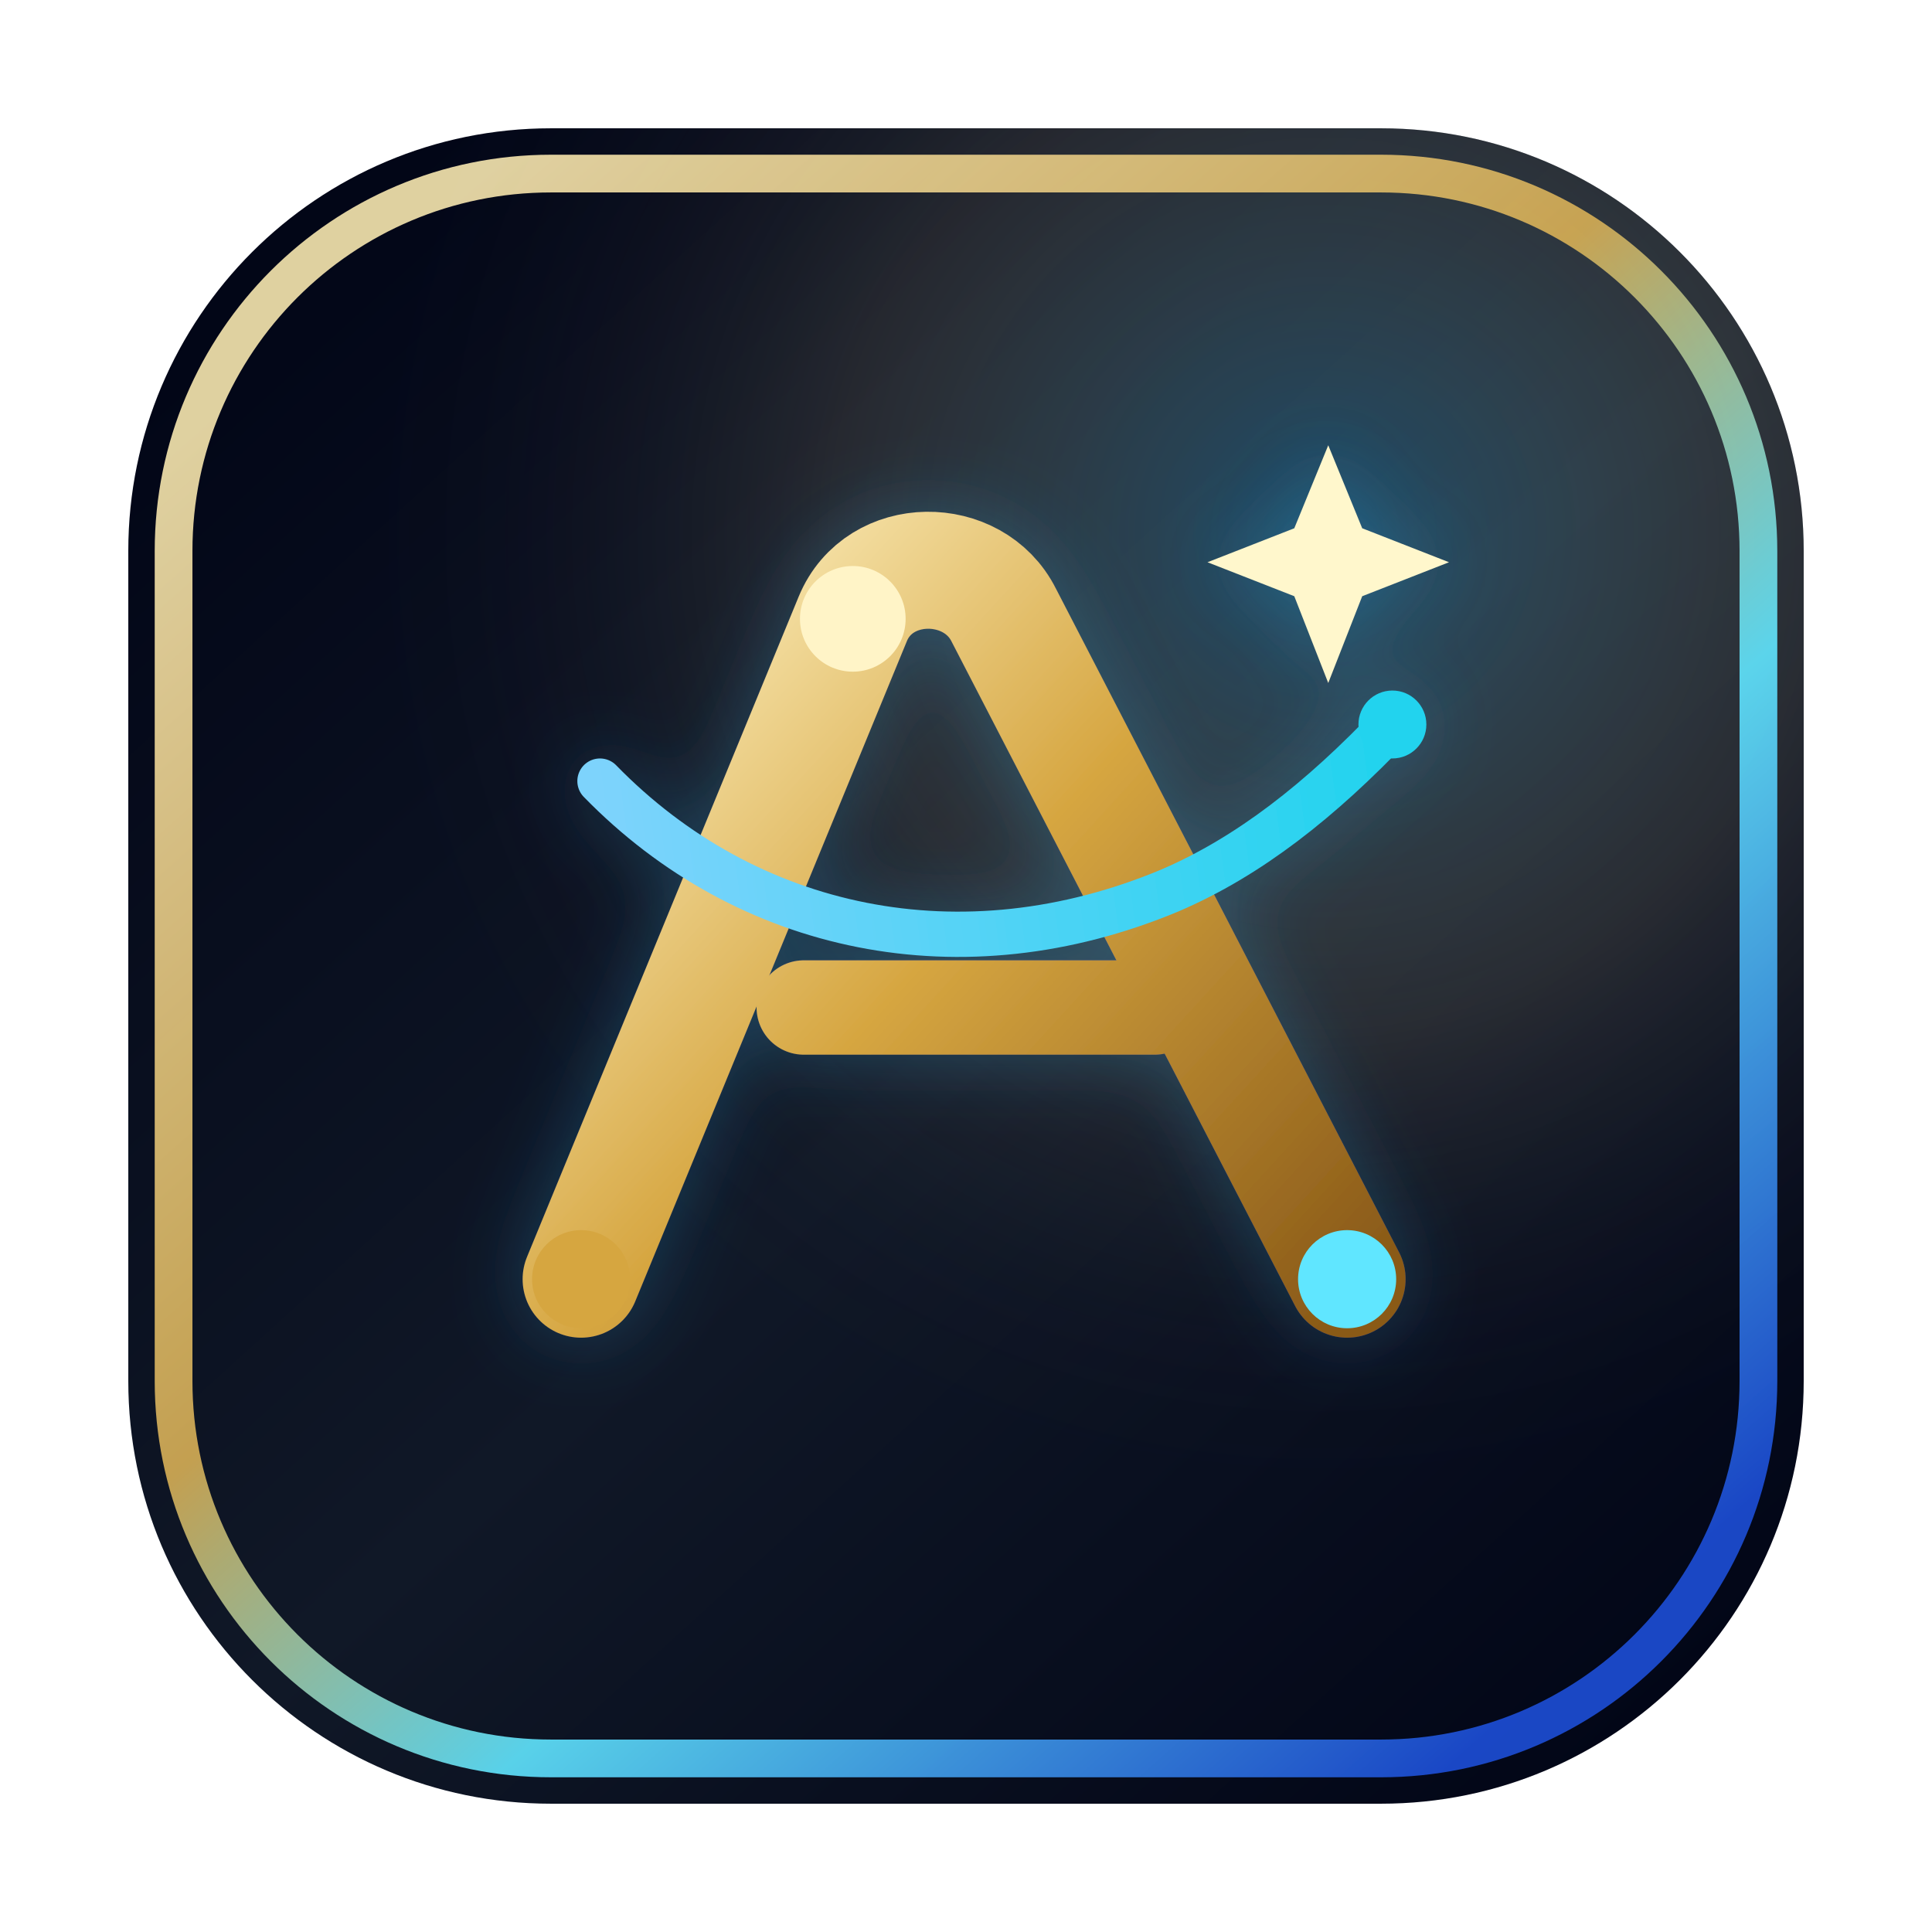
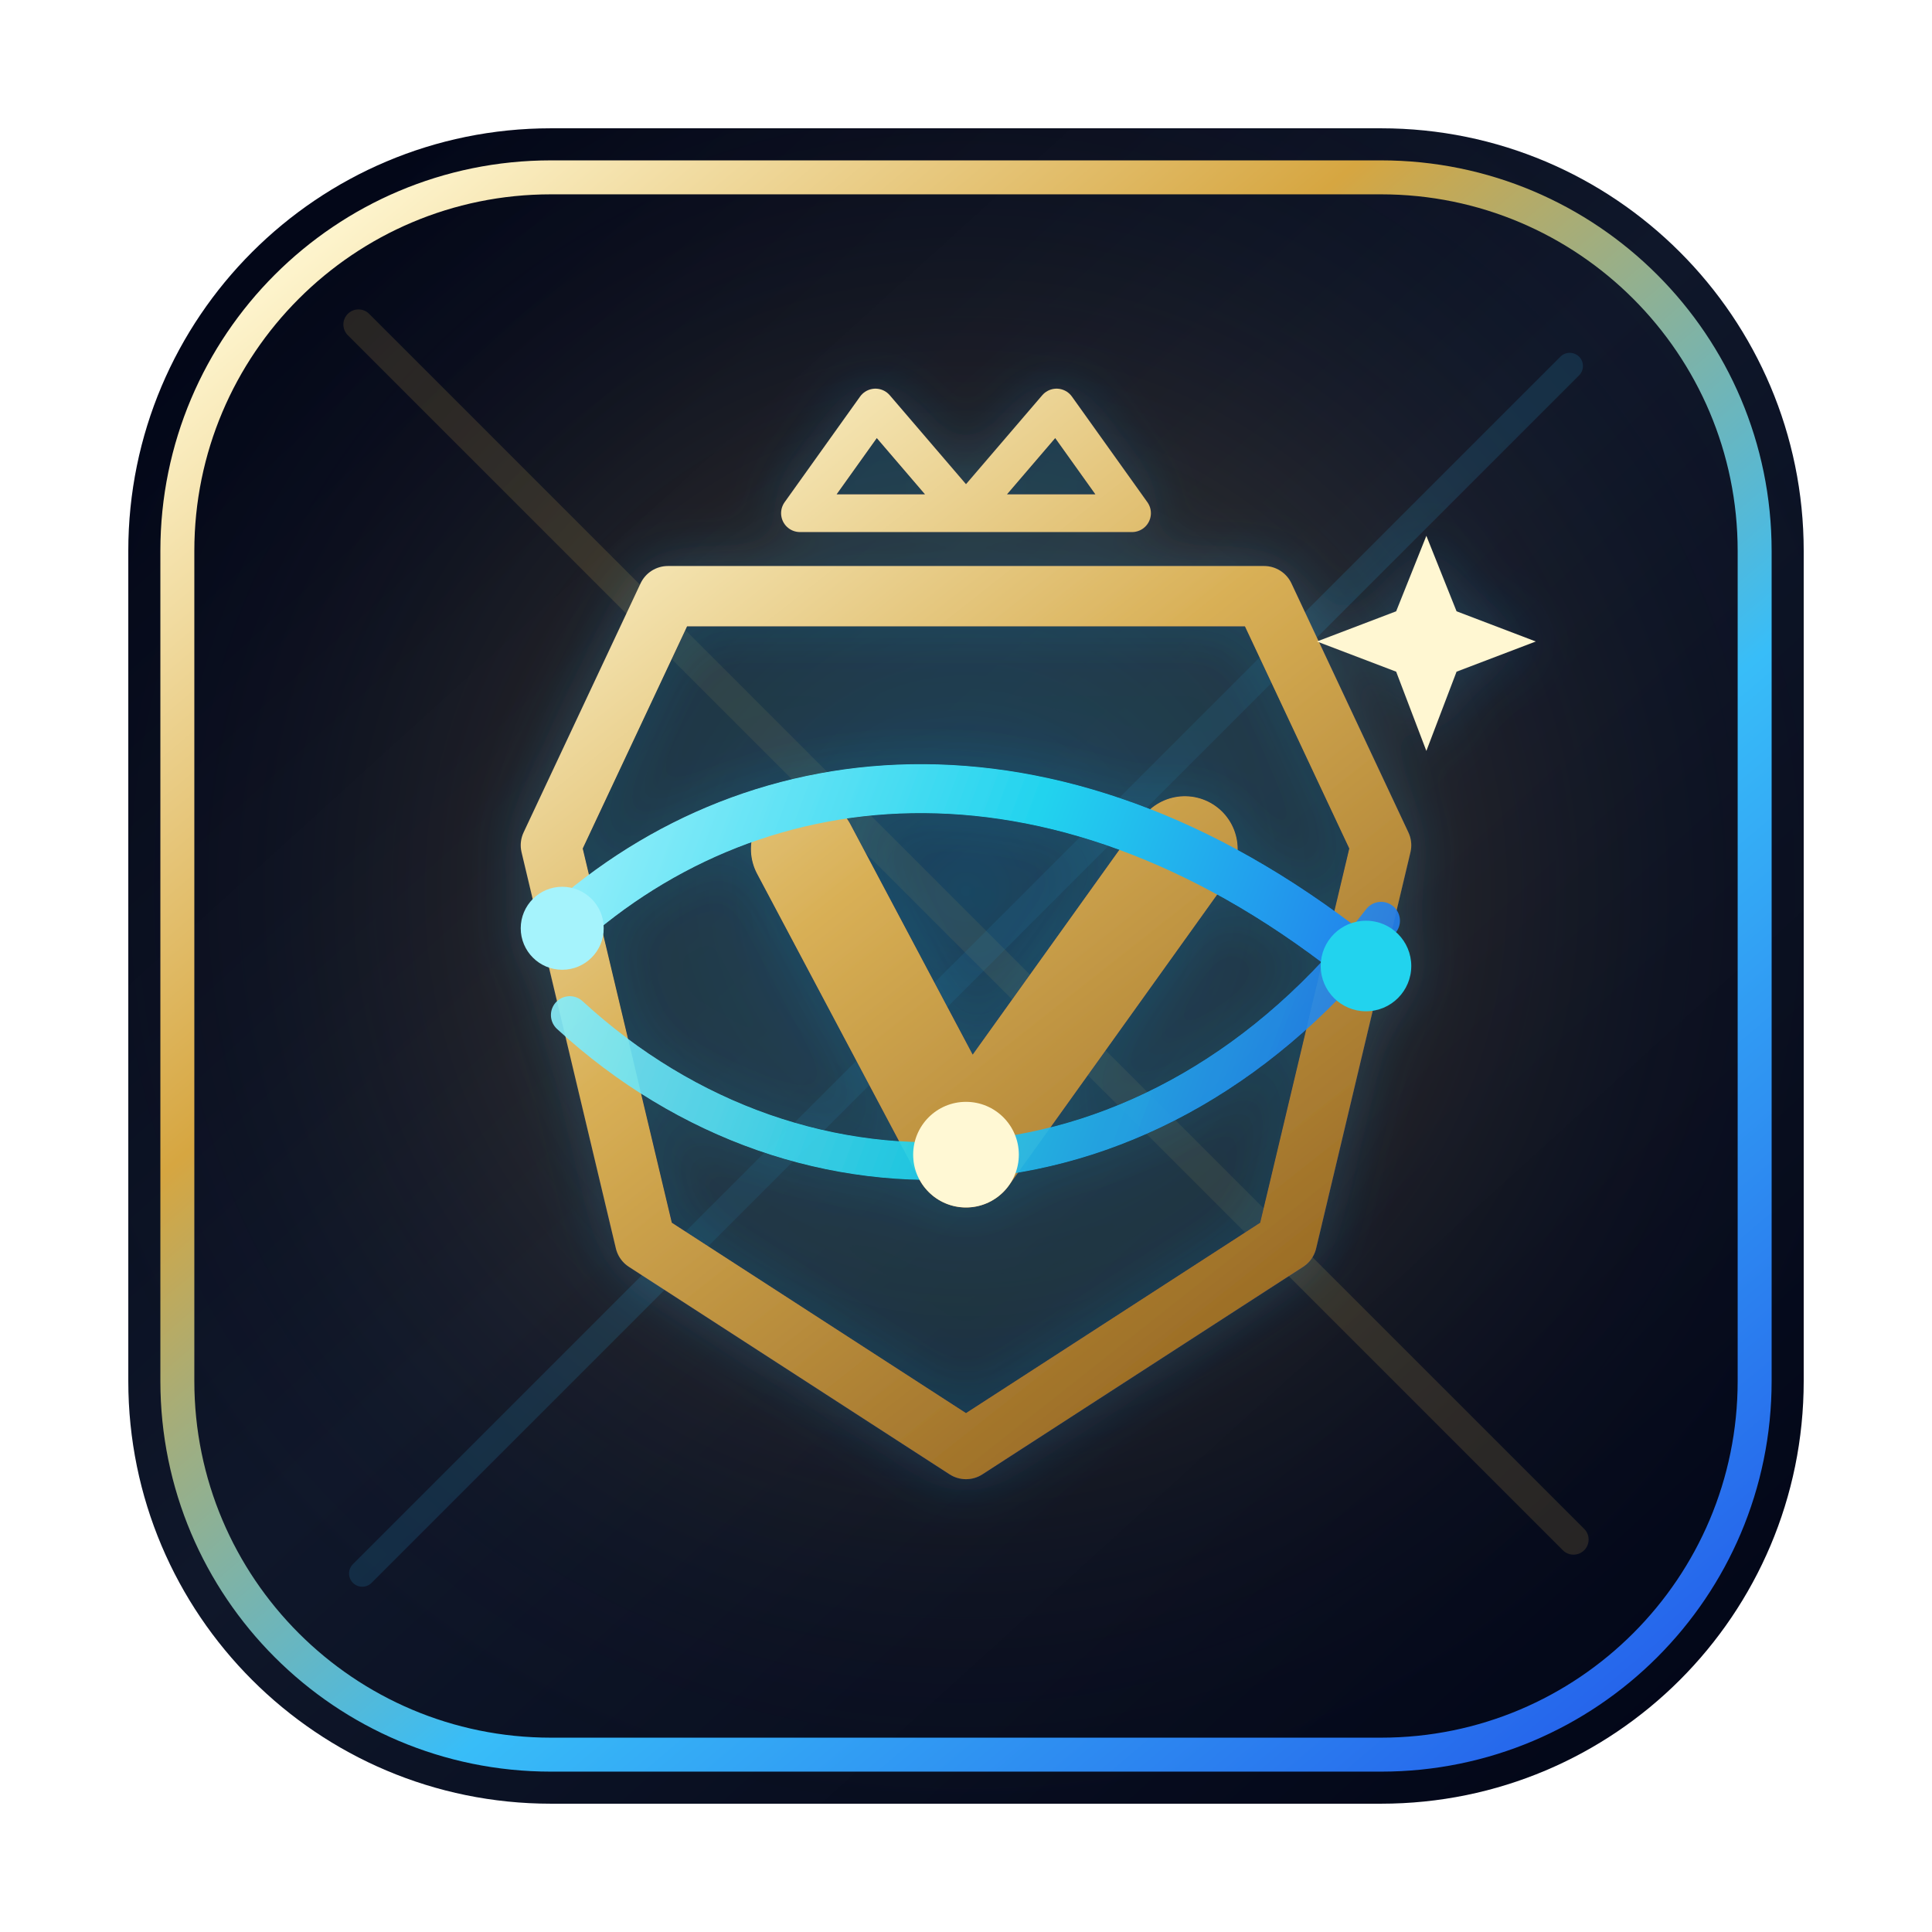
<svg xmlns="http://www.w3.org/2000/svg" width="512" height="512" viewBox="0 0 512 512" fill="none" role="img" aria-labelledby="title desc">
  <defs>
-     <linearGradient id="tile" x1="82" y1="64" x2="438" y2="456" gradientUnits="userSpaceOnUse">
+     <linearGradient id="tile" x1="70" y1="52" x2="452" y2="472" gradientUnits="userSpaceOnUse">
      <stop stop-color="#020617" />
-       <stop offset="0.52" stop-color="#101827" />
+       <stop offset="0.46" stop-color="#0F172A" />
      <stop offset="1" stop-color="#020617" />
    </linearGradient>
-     <linearGradient id="rim" x1="96" y1="74" x2="418" y2="438" gradientUnits="userSpaceOnUse">
-       <stop stop-color="#F8E7B0" />
+     <linearGradient id="rim" x1="86" y1="54" x2="426" y2="456" gradientUnits="userSpaceOnUse">
+       <stop stop-color="#FFF7D2" />
+       <stop offset="0.32" stop-color="#D6A641" />
+       <stop offset="0.64" stop-color="#38BDF8" />
+       <stop offset="1" stop-color="#2563EB" />
+     </linearGradient>
+     <linearGradient id="gold" x1="150" y1="116" x2="360" y2="382" gradientUnits="userSpaceOnUse">
+       <stop stop-color="#FFF8D4" />
      <stop offset="0.42" stop-color="#D8AF55" />
-       <stop offset="0.66" stop-color="#61E6FF" />
-       <stop offset="1" stop-color="#1D4ED8" />
-     </linearGradient>
-     <linearGradient id="gold" x1="154" y1="158" x2="357" y2="344" gradientUnits="userSpaceOnUse">
-       <stop stop-color="#FFF4C7" />
-       <stop offset="0.48" stop-color="#D6A641" />
      <stop offset="1" stop-color="#8A5A18" />
    </linearGradient>
-     <linearGradient id="cyan" x1="160" y1="218" x2="366" y2="190" gradientUnits="userSpaceOnUse">
-       <stop stop-color="#7DD3FC" />
-       <stop offset="1" stop-color="#22D3EE" />
+     <linearGradient id="cyan" x1="135" y1="215" x2="381" y2="307" gradientUnits="userSpaceOnUse">
+       <stop stop-color="#A5F3FC" />
+       <stop offset="0.5" stop-color="#22D3EE" />
+       <stop offset="1" stop-color="#2563EB" />
    </linearGradient>
-     <radialGradient id="glow" cx="0" cy="0" r="1" gradientUnits="userSpaceOnUse" gradientTransform="translate(350 142) rotate(123) scale(260)">
-       <stop stop-color="#38BDF8" stop-opacity="0.32" />
-       <stop offset="0.5" stop-color="#F8E7B0" stop-opacity="0.12" />
+     <radialGradient id="glow" cx="0" cy="0" r="1" gradientUnits="userSpaceOnUse" gradientTransform="translate(256 236) rotate(90) scale(260)">
+       <stop stop-color="#38BDF8" stop-opacity="0.28" />
+       <stop offset="0.42" stop-color="#D8AF55" stop-opacity="0.13" />
      <stop offset="1" stop-color="#020617" stop-opacity="0" />
    </radialGradient>
-     <filter id="softGlow" x="70" y="70" width="372" height="372" filterUnits="userSpaceOnUse" color-interpolation-filters="sRGB">
-       <feDropShadow dx="0" dy="16" stdDeviation="18" flood-color="#000000" flood-opacity="0.34" />
-       <feDropShadow dx="0" dy="0" stdDeviation="10" flood-color="#38BDF8" flood-opacity="0.25" />
+     <filter id="shadow" x="70" y="72" width="372" height="356" filterUnits="userSpaceOnUse" color-interpolation-filters="sRGB">
+       <feDropShadow dx="0" dy="18" stdDeviation="18" flood-color="#000000" flood-opacity="0.42" />
+       <feDropShadow dx="0" dy="0" stdDeviation="8" flood-color="#38BDF8" flood-opacity="0.22" />
    </filter>
  </defs>
  <rect x="34" y="34" width="444" height="444" rx="112" fill="url(#tile)" />
  <rect x="34" y="34" width="444" height="444" rx="112" fill="url(#glow)" />
-   <rect x="46" y="46" width="420" height="420" rx="100" stroke="url(#rim)" stroke-width="10" stroke-opacity="0.9" />
-   <g filter="url(#softGlow)">
-     <path d="M154 339L226 164C233 147 258 147 266 163L357 339" stroke="url(#gold)" stroke-width="31" stroke-linecap="round" stroke-linejoin="round" />
-     <path d="M213 267H306" stroke="url(#gold)" stroke-width="25" stroke-linecap="round" />
-     <path d="M159 207C198 247 255 259 310 236C331 227 350 212 369 192" stroke="url(#cyan)" stroke-width="12" stroke-linecap="round" />
-     <circle cx="226" cy="164" r="14" fill="#FFF4C7" />
-     <circle cx="154" cy="339" r="13" fill="#D6A641" />
-     <circle cx="357" cy="339" r="13" fill="#61E6FF" />
-     <circle cx="369" cy="192" r="9" fill="#22D3EE" />
-     <path d="M352 118L361 140L384 149L361 158L352 181L343 158L320 149L343 140L352 118Z" fill="#FFF7CC" />
+   <rect x="47" y="47" width="418" height="418" rx="99" stroke="url(#rim)" stroke-width="9" />
+   <path d="M95 86L417 408" stroke="#D8AF55" stroke-opacity="0.16" stroke-width="8" stroke-linecap="round" />
+   <path d="M416 97L96 417" stroke="#38BDF8" stroke-opacity="0.14" stroke-width="7" stroke-linecap="round" />
+   <g filter="url(#shadow)">
+     <path d="M177 158H335L366 224L341 329L256 384L171 329L146 224L177 158Z" fill="#020617" fill-opacity="0.38" stroke="url(#gold)" stroke-width="16" stroke-linejoin="round" />
+     <path d="M212 136L232 108L256 136L280 108L300 136H212Z" fill="#020617" fill-opacity="0.2" stroke="url(#gold)" stroke-width="10" stroke-linejoin="round" />
+     <path d="M213 225L256 306L314 225" stroke="url(#gold)" stroke-width="28" stroke-linecap="round" stroke-linejoin="round" />
+     <path d="M149 246C201 199 282 191 362 256" stroke="url(#cyan)" stroke-width="13" stroke-linecap="round" />
+     <path d="M151 269C213 326 306 322 366 244" stroke="url(#cyan)" stroke-width="10" stroke-linecap="round" stroke-opacity="0.92" />
+     <circle cx="149" cy="246" r="11" fill="#A5F3FC" />
+     <circle cx="362" cy="256" r="12" fill="#22D3EE" />
+     <circle cx="256" cy="306" r="14" fill="#FFF8D4" />
+     <path d="M378 142L386 162L407 170L386 178L378 199L370 178L349 170L370 162L378 142Z" fill="#FFF7D2" />
  </g>
</svg>
